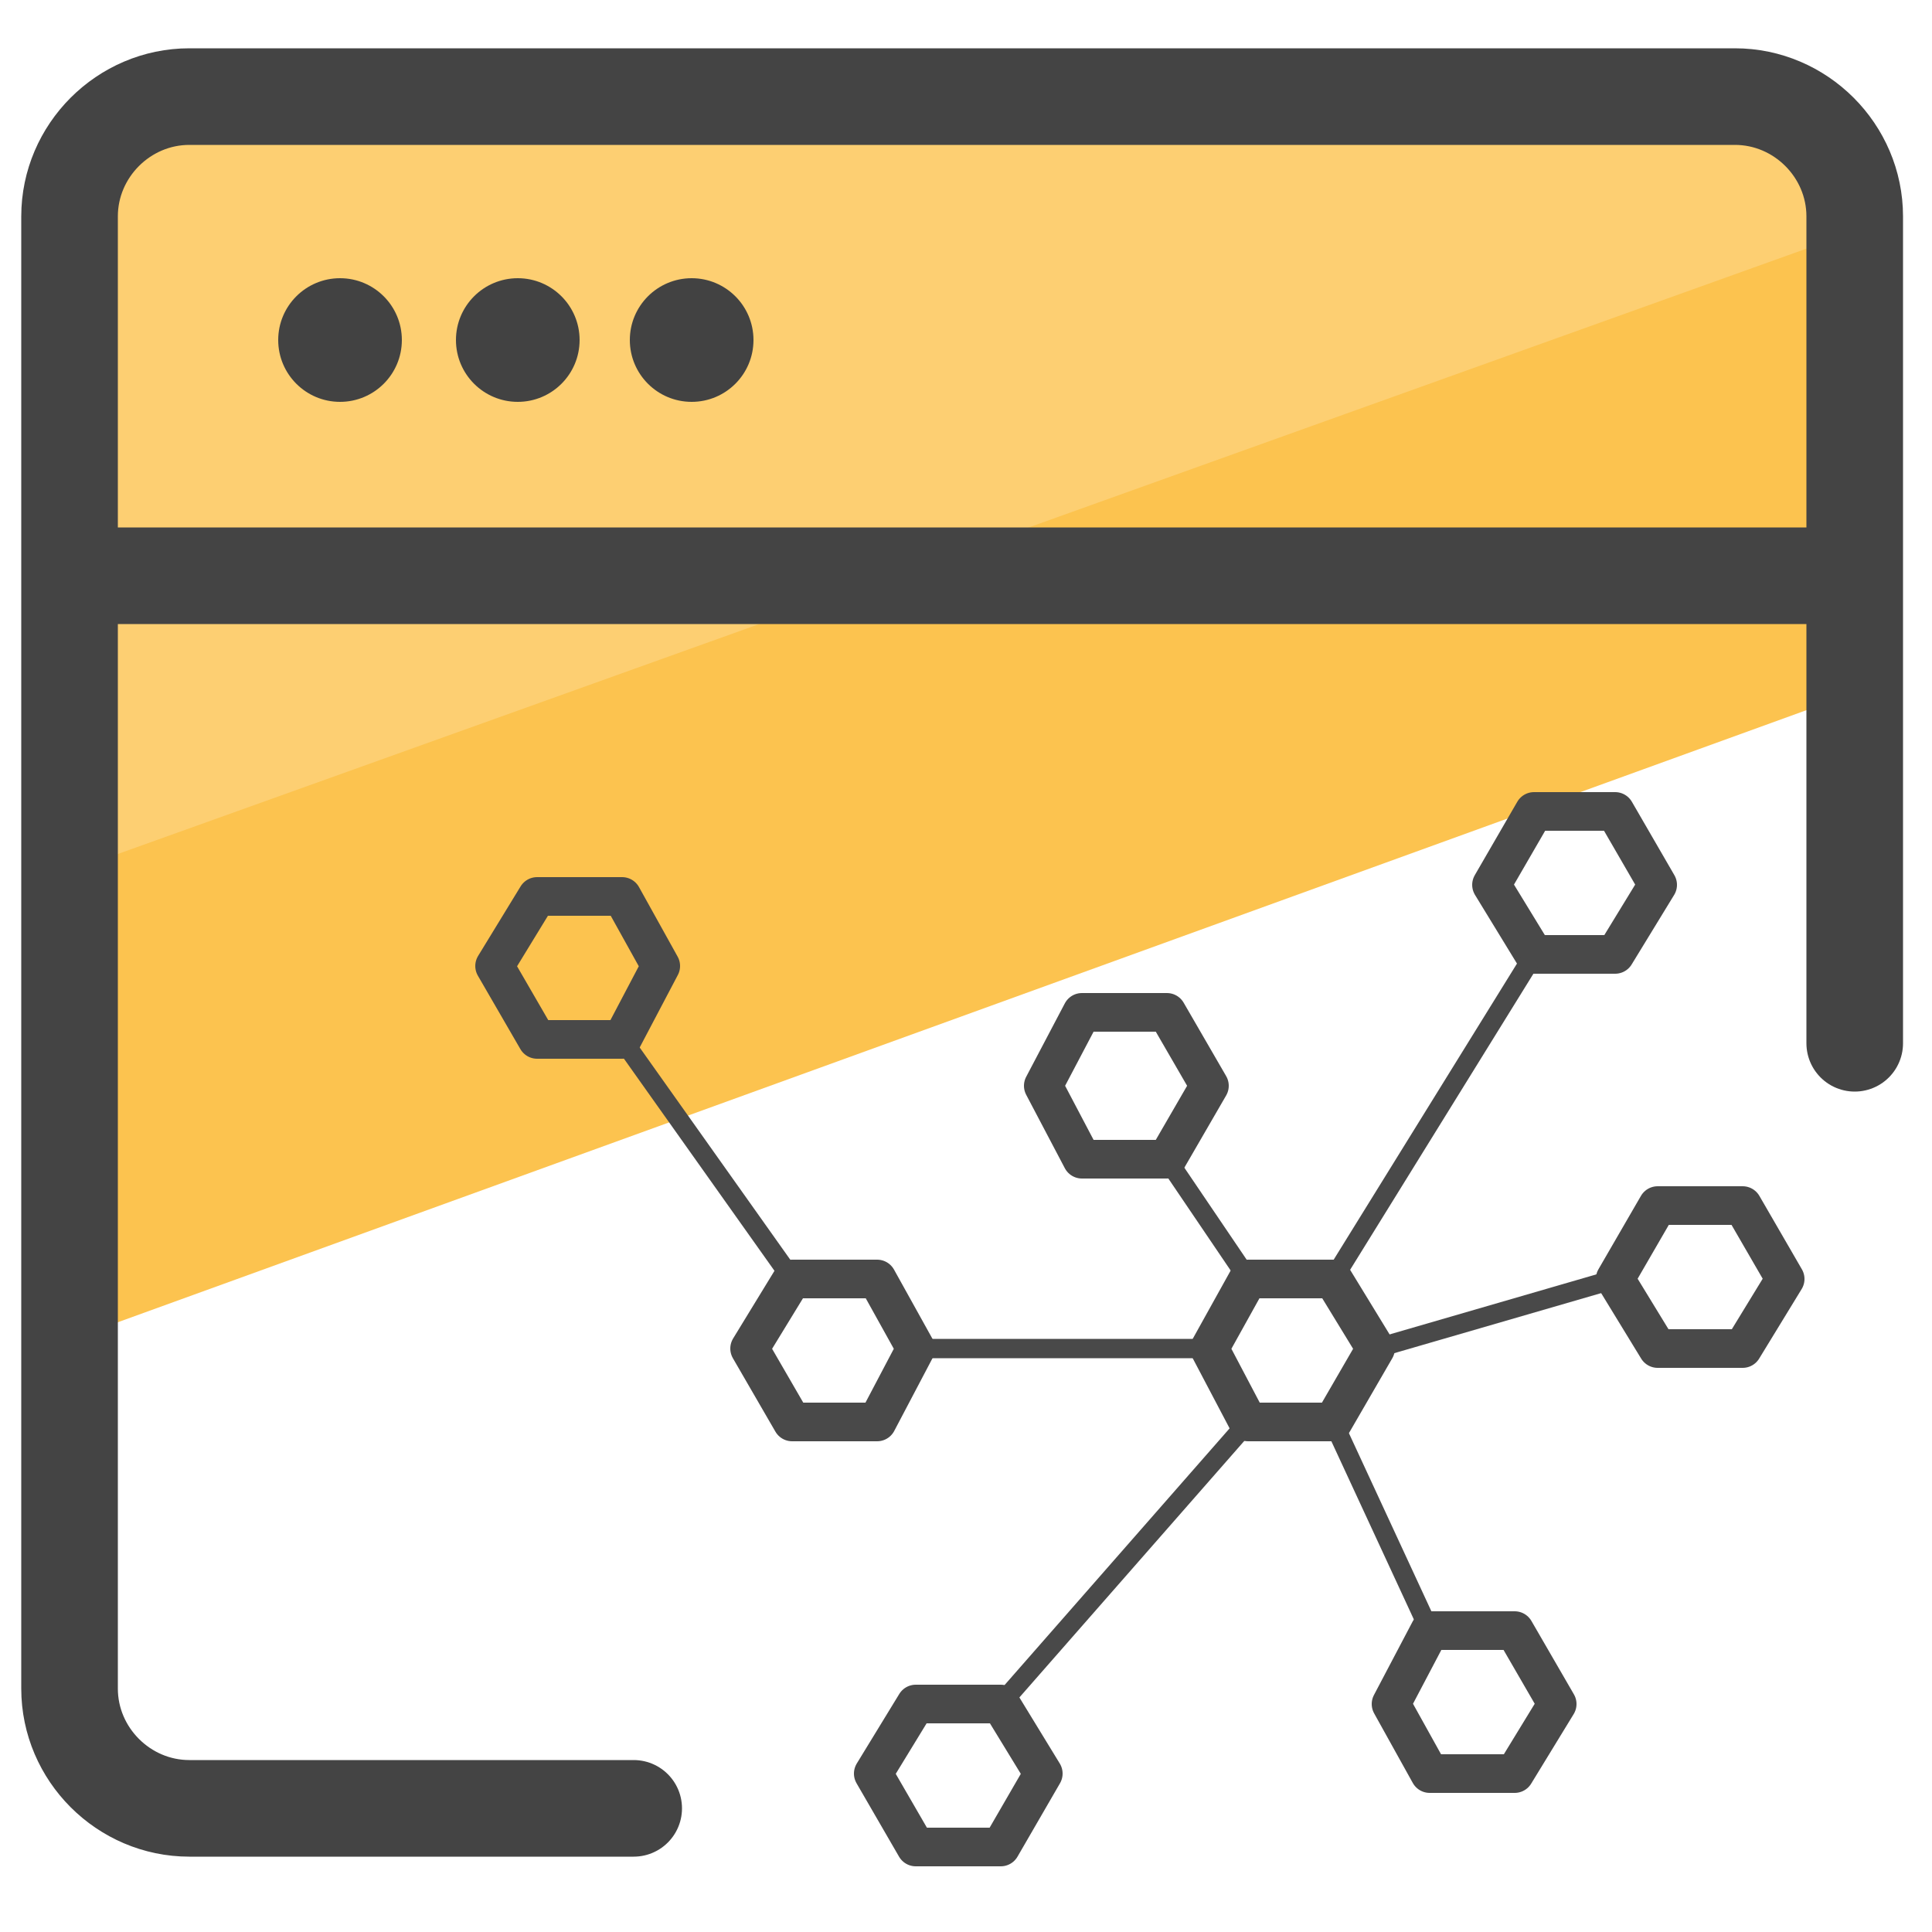
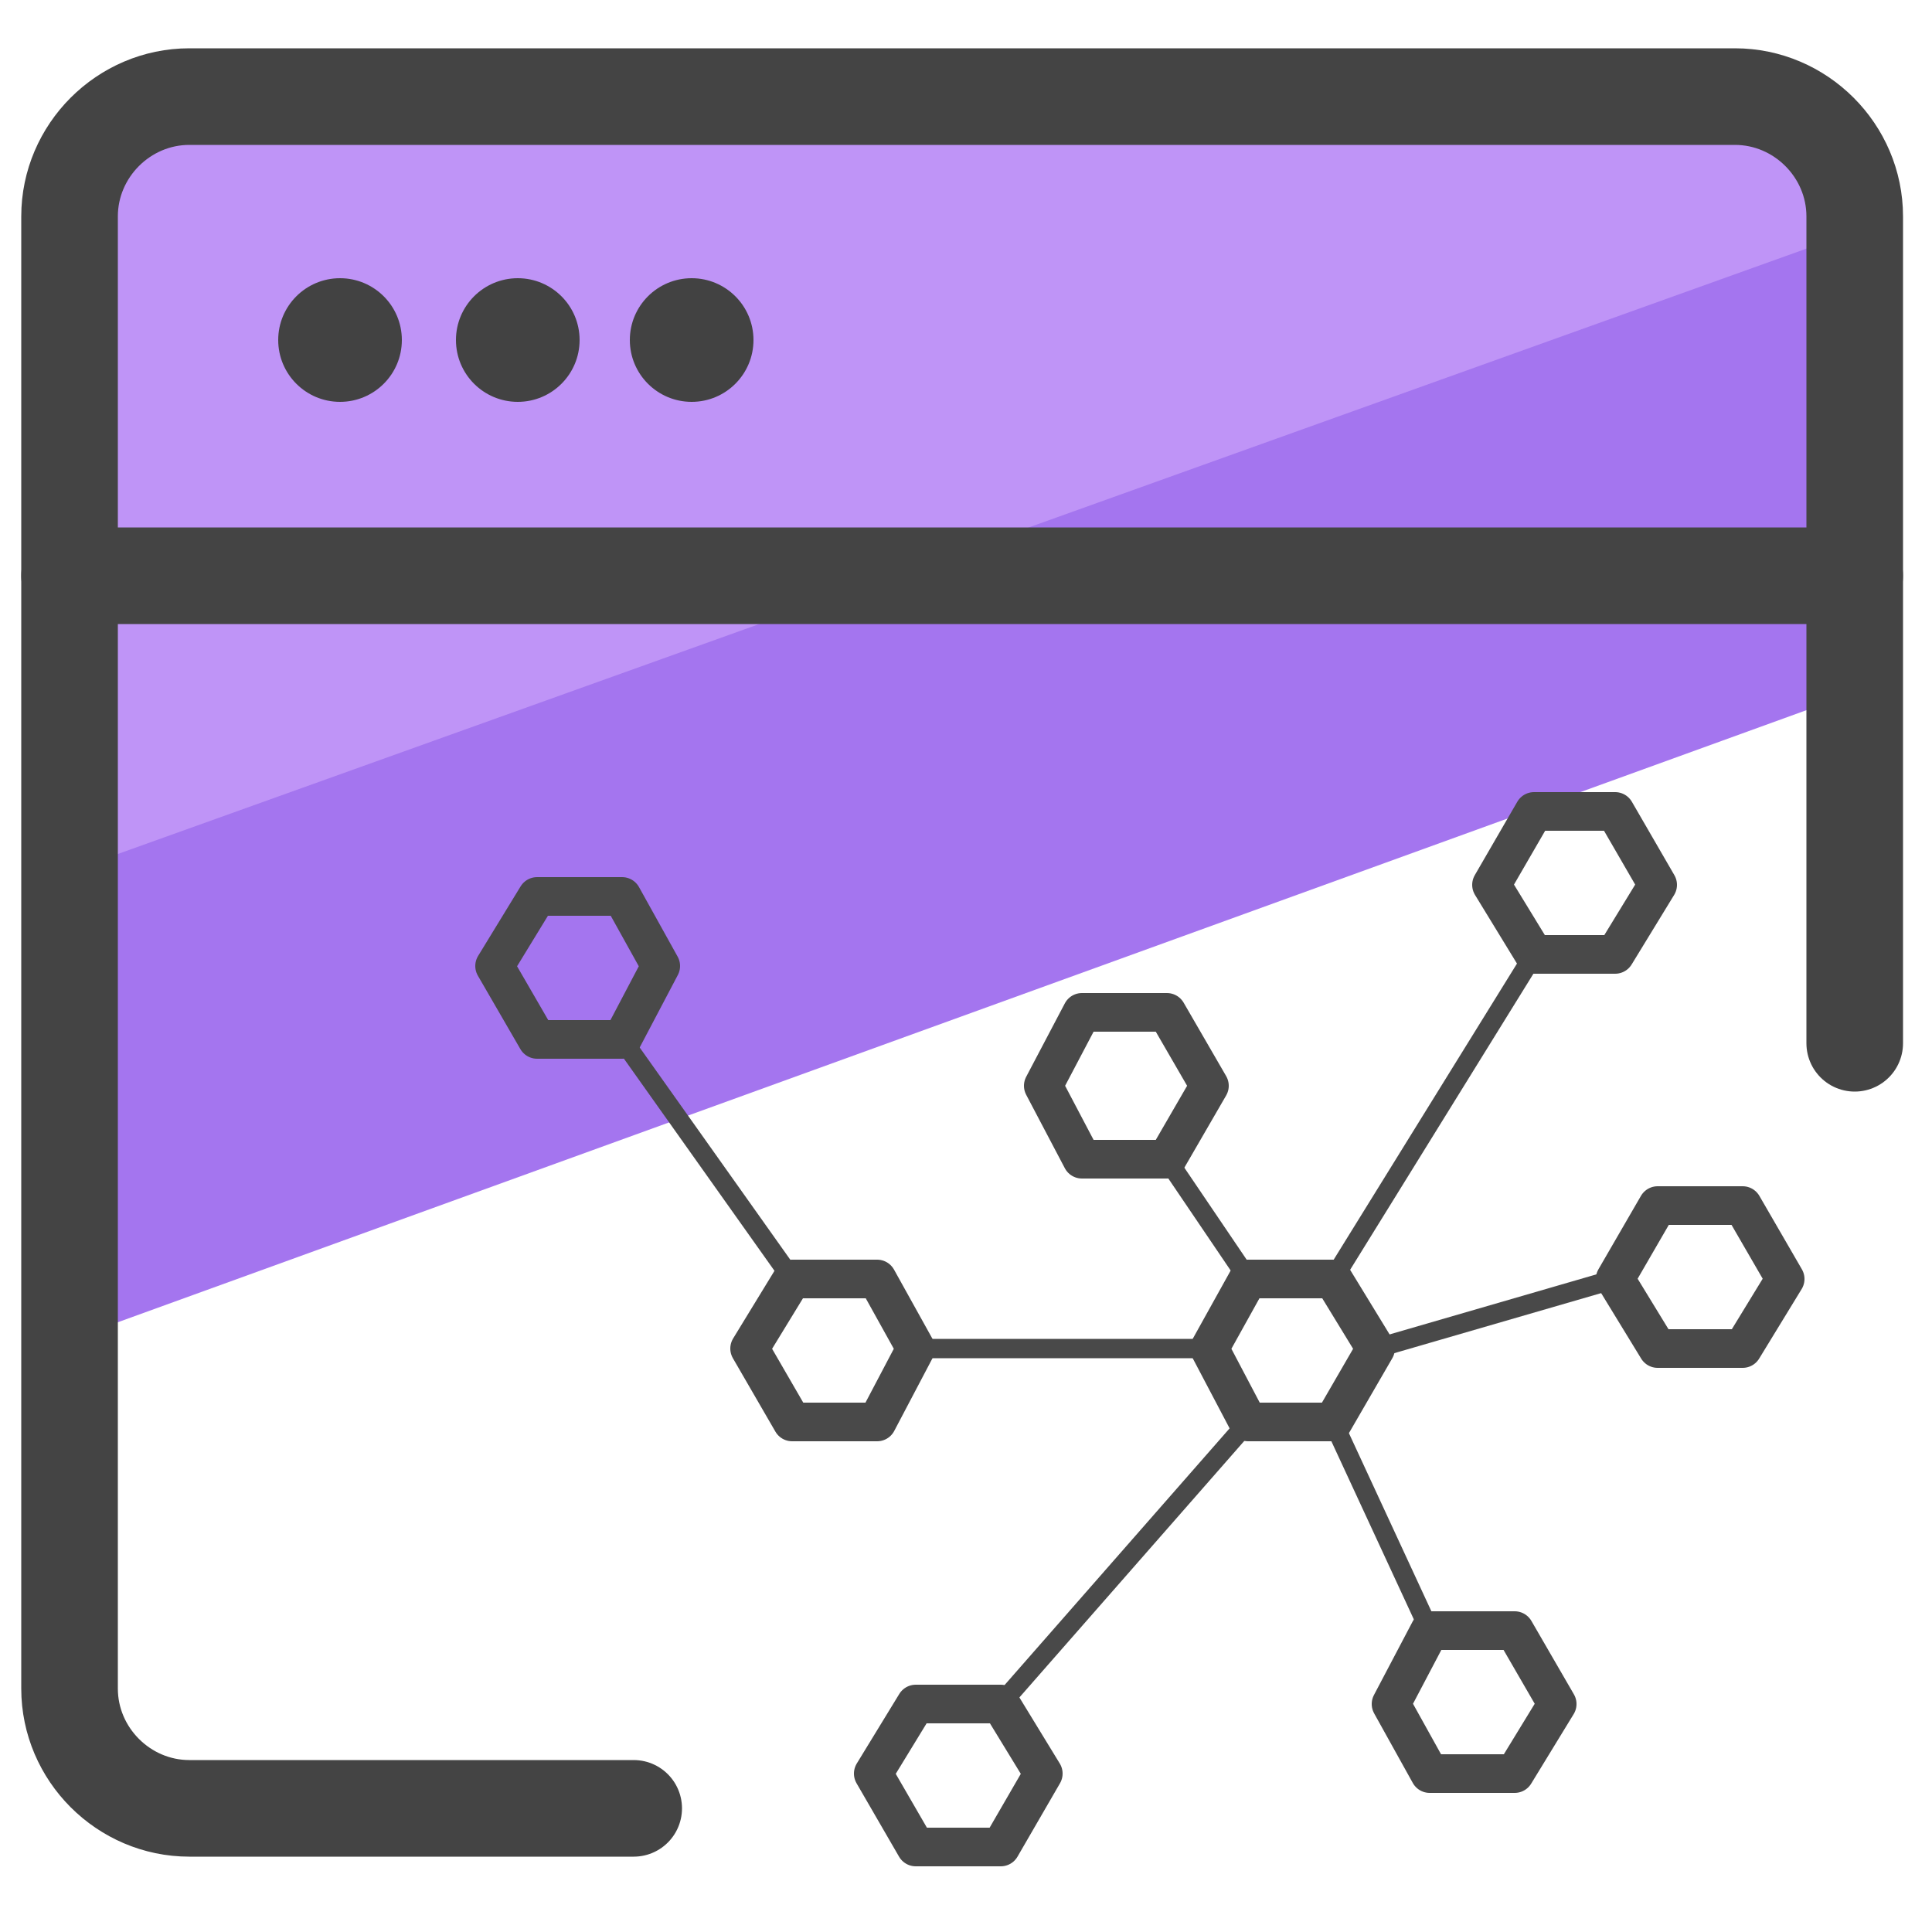
- <svg xmlns="http://www.w3.org/2000/svg" id="Camada_1" x="0" y="0" version="1.1" viewBox="0 0 50 50" xml:space="preserve">
-   <style>.st3{fill:#424242}</style>
-   <path fill="#fcc34f" d="M48.1 12.3l.8 5.3L2 34.6l-.5-11-.1-6.4 41-14.8 5.3 2.3z" />
-   <path fill="#fdcf72" d="M46.5 2.5l2.3 3.2L1.1 22.8 2.3 5.3l3-2.9 29.5-.2z" />
-   <path fill="none" stroke="#444" stroke-linecap="round" stroke-linejoin="round" stroke-miterlimit="10" stroke-width="2.5" d="M16.4 46.8H4.9c-1.7 0-3.1-1.4-3.1-3.1V5.6c0-1.7 1.4-3.1 3.1-3.1h40c1.7 0 3.1 1.4 3.1 3.1V27m0-12.1H1.8" />
-   <circle cx="8.8" cy="8.8" r="1.6" class="st3" />
-   <circle cx="13.4" cy="8.8" r="1.6" class="st3" />
-   <circle cx="17.9" cy="8.8" r="1.6" class="st3" />
-   <g fill="none" stroke="#494949" stroke-linecap="round" stroke-linejoin="round" stroke-miterlimit="10">
-     <path d="M16.1 23.2h-2.2L12.8 25l1.1 1.9h2.2l1-1.9zm6.6 9.9h-2.2l-1.1 1.8 1.1 1.9h2.2l1-1.9zm7.5-6.9H28l-1 1.9 1 1.9h2.2l1.1-1.9zm4.3 6.9h-2.2l-1 1.8 1 1.9h2.2l1.1-1.9zM41.8 21h-2.1l-1.1 1.9 1.1 1.8h2.1l1.1-1.8zm3.3 10.2h-2.2l-1.1 1.9 1.1 1.8h2.2l1.1-1.8zm-5.9 11H37l-1 1.9 1 1.8h2.2l1.1-1.8zm-13.3 1.9h-2.2l-1.1 1.8 1.1 1.9h2.2l1.1-1.9z" />
-     <path stroke-width=".5" d="M16.1 26.9l4.4 6.2m3.2 1.8h7.6M30.2 30l2.1 3.1m3.3 1.8l6.2-1.8m-2.1-8.4l-5.2 8.4m0 3.7l2.5 5.4m-4.7-5.4l-6.4 7.3" />
+ <svg xmlns="http://www.w3.org/2000/svg" version="1.1" id="Camada_1" x="0px" y="0px" viewBox="0 0 50 50" style="enable-background:new 0 0 50 50;" xml:space="preserve">
+   <style type="text/css">
+ 	.st0{fill:#A475EF;}
+ 	.st1{fill:#BF94F7;}
+ 	.st2{fill:none;stroke:#444444;stroke-width:2.5;stroke-linecap:round;stroke-linejoin:round;stroke-miterlimit:10;}
+ 	.st3{fill:#424242;}
+ 	.st4{fill:none;stroke:#494949;stroke-linecap:round;stroke-linejoin:round;stroke-miterlimit:10;}
+ 	.st5{fill:none;stroke:#494949;stroke-width:0.5;stroke-linecap:round;stroke-linejoin:round;stroke-miterlimit:10;}
+ </style>
+   <g>
+     <g>
+       <polygon class="st0" points="48.1,12.3 48.9,17.6 2,34.6 1.5,23.6 1.4,17.2 42.4,2.4 47.7,4.7   " />
+       <polygon class="st1" points="46.5,2.5 48.8,5.7 1.1,22.8 2.3,5.3 5.3,2.4 34.8,2.2   " />
+       <g>
+         <path class="st2" d="M16.4,46.8H4.9c-1.7,0-3.1-1.4-3.1-3.1V5.6c0-1.7,1.4-3.1,3.1-3.1h40c1.7,0,3.1,1.4,3.1,3.1V27" />
+         <line class="st2" x1="48" y1="14.9" x2="1.8" y2="14.9" />
+       </g>
+       <circle class="st3" cx="8.8" cy="8.8" r="1.6" />
+       <circle class="st3" cx="13.4" cy="8.8" r="1.6" />
+       <circle class="st3" cx="17.9" cy="8.8" r="1.6" />
+     </g>
+     <g>
+       <polygon class="st4" points="16.1,23.2 13.9,23.2 12.8,25 13.9,26.9 16.1,26.9 17.1,25   " />
+       <polygon class="st4" points="22.7,33.1 20.5,33.1 19.4,34.9 20.5,36.8 22.7,36.8 23.7,34.9   " />
+       <polygon class="st4" points="30.2,26.2 28,26.2 27,28.1 28,30 30.2,30 31.3,28.1   " />
+       <polygon class="st4" points="34.5,33.1 32.3,33.1 31.3,34.9 32.3,36.8 34.5,36.8 35.6,34.9   " />
+       <polygon class="st4" points="41.8,21 39.7,21 38.6,22.9 39.7,24.7 41.8,24.7 42.9,22.9   " />
+       <polygon class="st4" points="45.1,31.2 42.9,31.2 41.8,33.1 42.9,34.9 45.1,34.9 46.2,33.1   " />
+       <polygon class="st4" points="39.2,42.2 37,42.2 36,44.1 37,45.9 39.2,45.9 40.3,44.1   " />
+       <polygon class="st4" points="25.9,44.1 23.7,44.1 22.6,45.9 23.7,47.8 25.9,47.8 27,45.9   " />
+       <line class="st5" x1="16.1" y1="26.9" x2="20.5" y2="33.1" />
+       <line class="st5" x1="23.7" y1="34.9" x2="31.3" y2="34.9" />
+       <line class="st5" x1="30.2" y1="30" x2="32.3" y2="33.1" />
+       <line class="st5" x1="35.6" y1="34.9" x2="41.8" y2="33.1" />
+       <line class="st5" x1="39.7" y1="24.7" x2="34.5" y2="33.1" />
+       <line class="st5" x1="34.5" y1="36.8" x2="37" y2="42.2" />
+       <line class="st5" x1="32.3" y1="36.8" x2="25.9" y2="44.1" />
+     </g>
  </g>
</svg>
